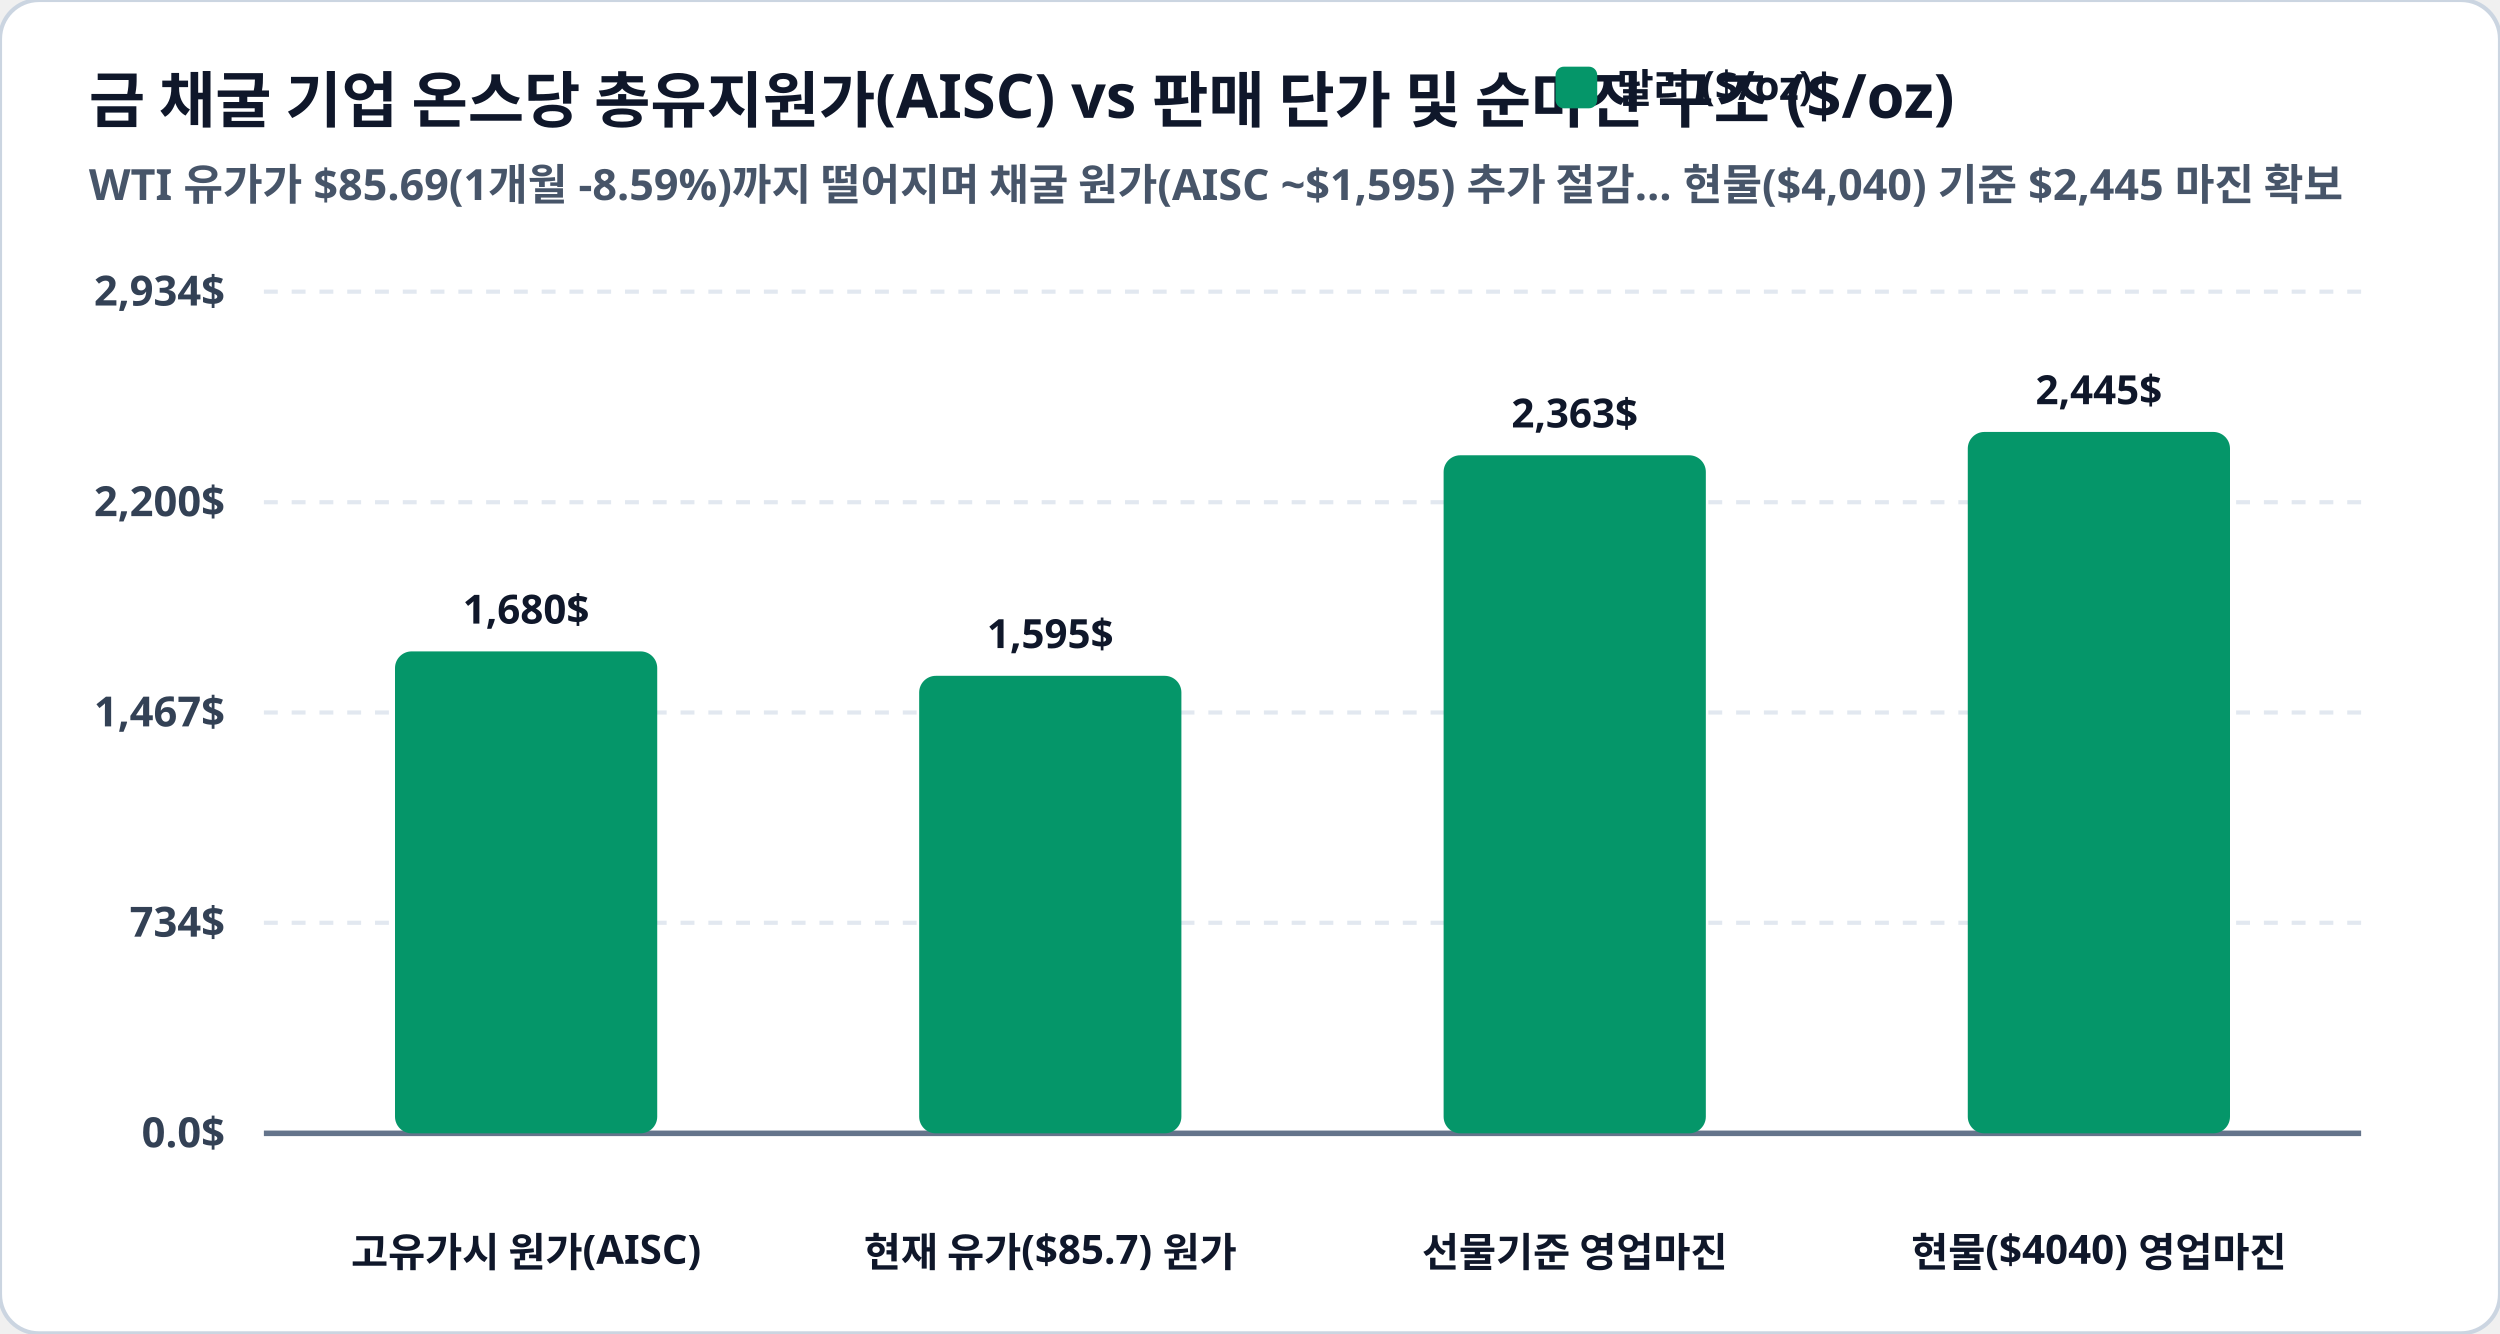
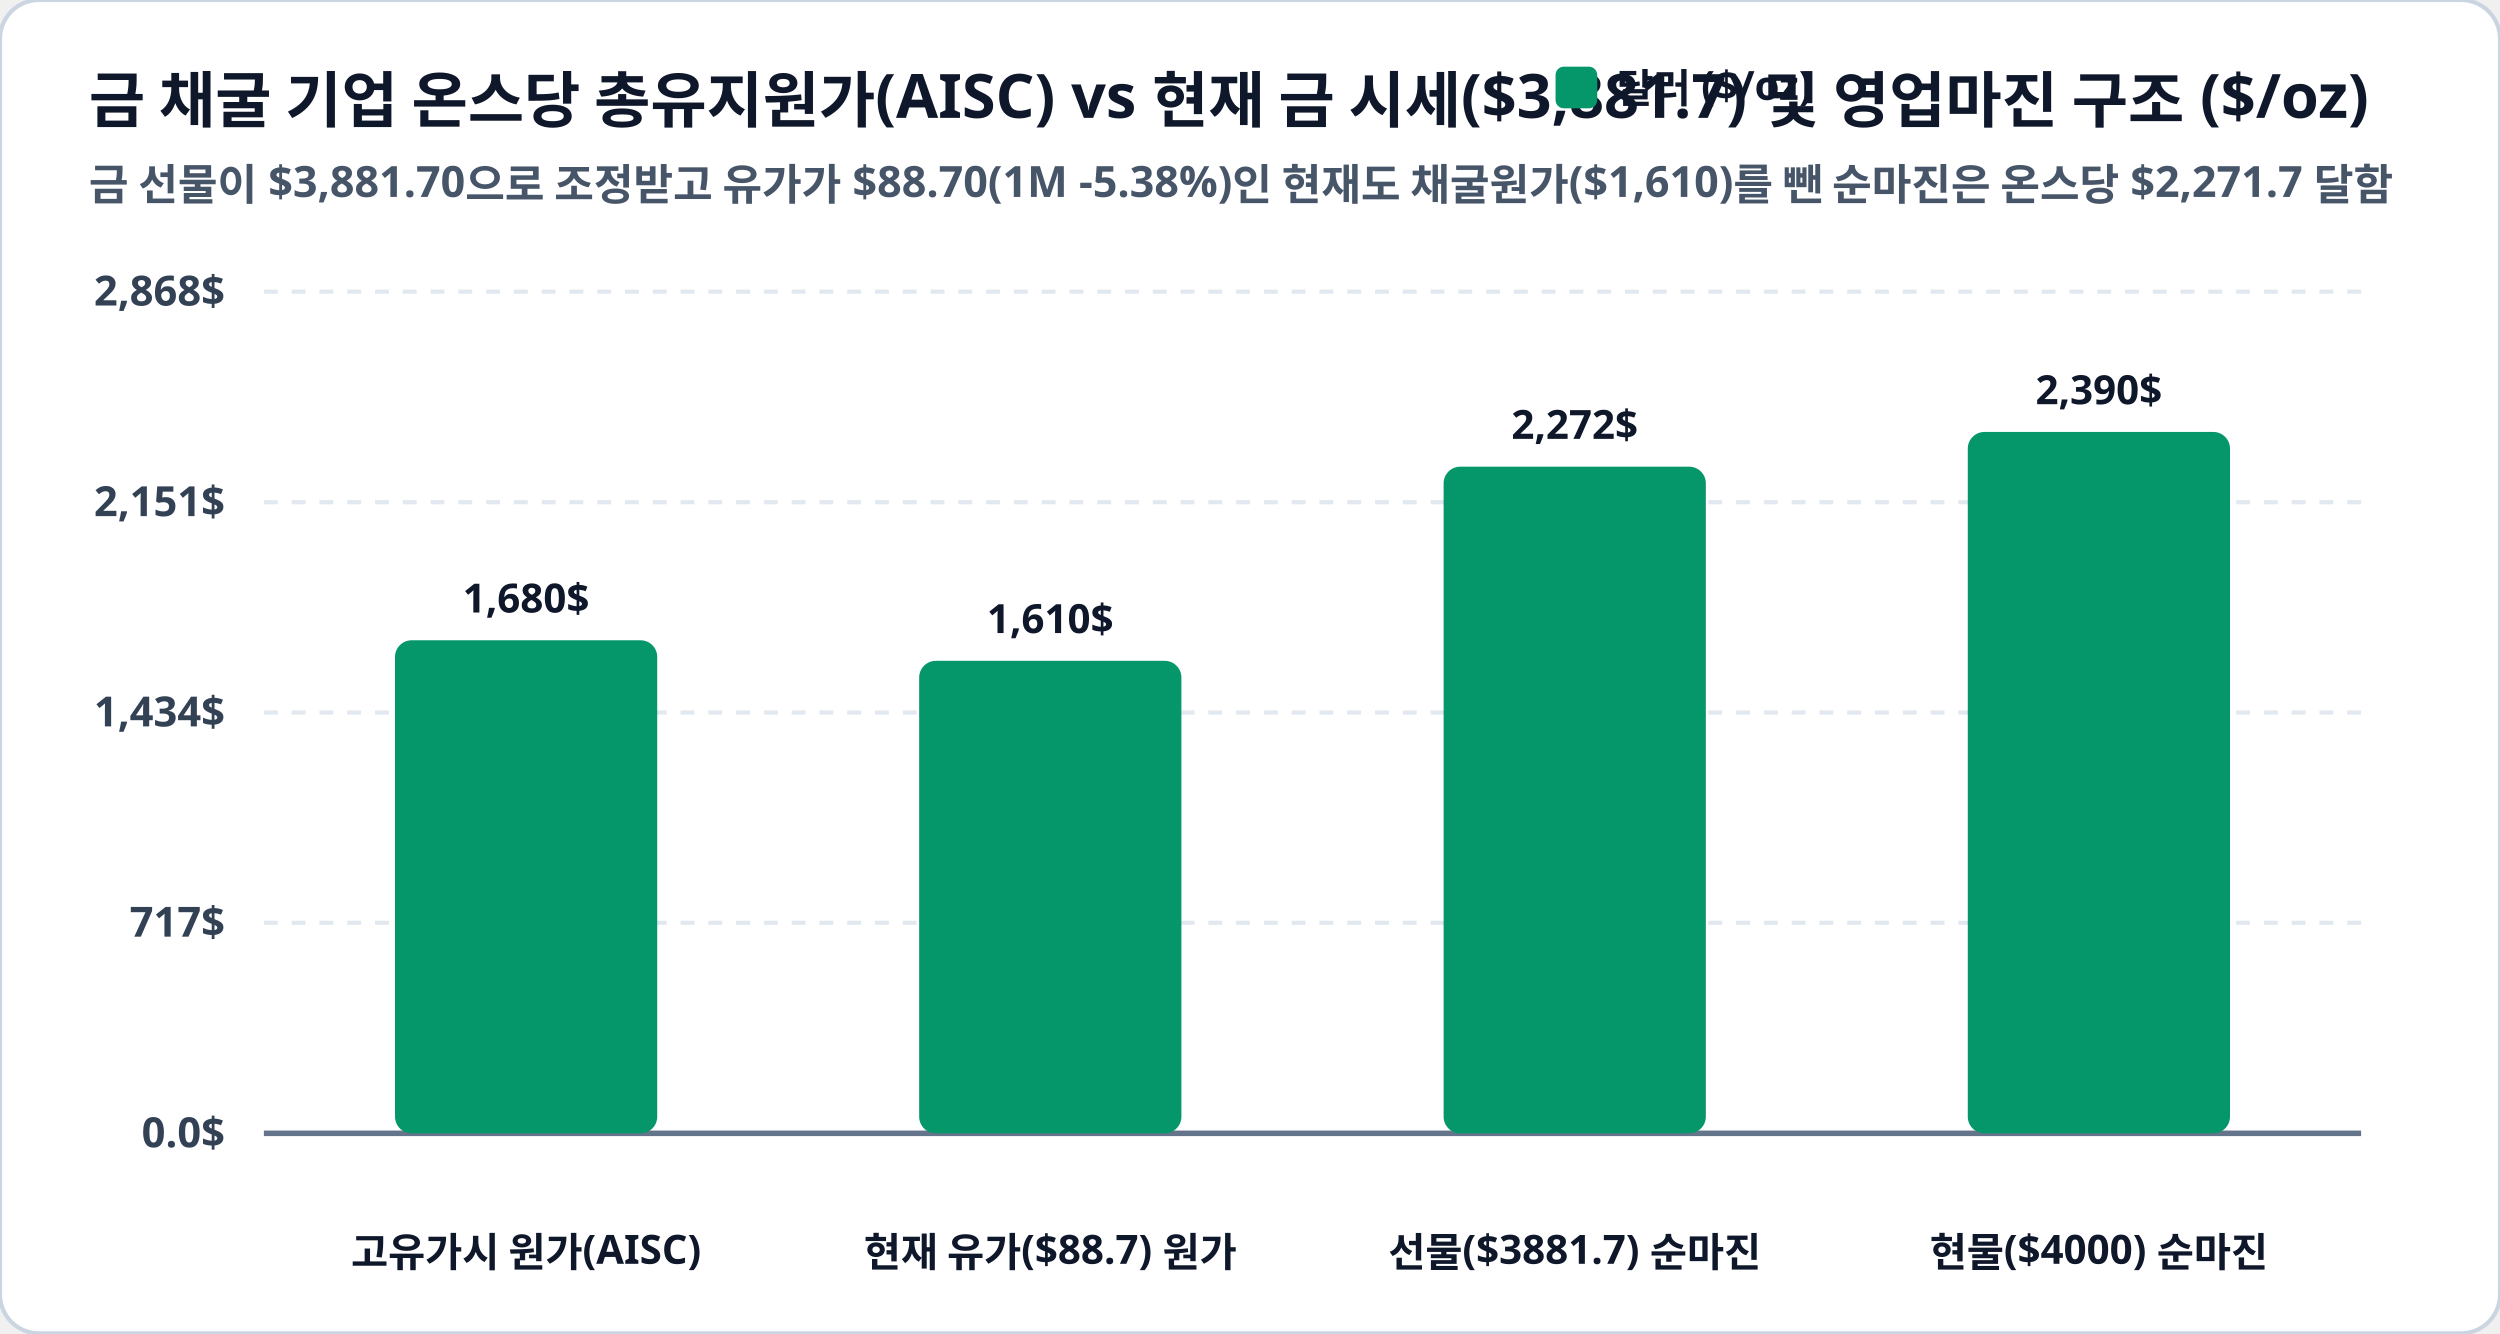
<svg xmlns="http://www.w3.org/2000/svg" viewBox="0 0 900 480" width="100%" height="100%">
  <rect width="900" height="480" rx="14" fill="#ffffff" stroke="#cbd5e1" stroke-width="1.5" />
-   <text x="32" y="44" fill="#0f172a" font-family="Pretendard, sans-serif" font-size="22" font-weight="900">금 채굴 기업 온스당 총유지원가(AISC) vs 판매 단가 및 순마진 구조 ($/oz)</text>
-   <text x="32" y="72" fill="#475569" font-family="Pretendard, sans-serif" font-size="15.5" font-weight="600">WTI 유가가 $85.69(1개월 -8.59%)까지 떨어지며 채굴 원가(AISC ~$1,595) 추가 절감… 현물($4,040) 기준 $2,445 마진 확보</text>
+   <text x="32" y="44" fill="#0f172a" font-family="Pretendard, sans-serif" font-size="22" font-weight="900">금 채굴 기업 온스당 총유지원가(AISC) vs 현재 금 시세($3,881.7) 및 영업마진 구조 ($/oz)</text>
+   <text x="32" y="72" fill="#475569" font-family="Pretendard, sans-serif" font-size="15.5" font-weight="600">금 선물이 $3,881.70으로 조정받고 유가가 $88.70(1M -5.38%)인 현재도 채굴원가($1,610)를 뺀 순마진은 온스당 $2,271.7 달함</text>
  <rect x="560" y="24" width="15" height="15" rx="3" fill="#059669" />
  <text x="582" y="37" fill="#0f172a" font-family="Pretendard, sans-serif" font-size="14.5" font-weight="800">달러 ($/oz)</text>
  <line x1="95" y1="105.0" x2="850" y2="105.0" stroke="#e2e8f0" stroke-width="1.5" stroke-dasharray="5,5" />
-   <text x="81" y="110.0" fill="#334155" font-family="Pretendard, sans-serif" font-size="15" font-weight="700" text-anchor="end">2,934$</text>
+   <text x="81" y="110.0" fill="#334155" font-family="Pretendard, sans-serif" font-size="15" font-weight="700" text-anchor="end">2,868$</text>
  <line x1="95" y1="180.8" x2="850" y2="180.8" stroke="#e2e8f0" stroke-width="1.5" stroke-dasharray="5,5" />
-   <text x="81" y="185.8" fill="#334155" font-family="Pretendard, sans-serif" font-size="15" font-weight="700" text-anchor="end">2,200$</text>
+   <text x="81" y="185.8" fill="#334155" font-family="Pretendard, sans-serif" font-size="15" font-weight="700" text-anchor="end">2,151$</text>
  <line x1="95" y1="256.5" x2="850" y2="256.5" stroke="#e2e8f0" stroke-width="1.5" stroke-dasharray="5,5" />
-   <text x="81" y="261.5" fill="#334155" font-family="Pretendard, sans-serif" font-size="15" font-weight="700" text-anchor="end">1,467$</text>
+   <text x="81" y="261.5" fill="#334155" font-family="Pretendard, sans-serif" font-size="15" font-weight="700" text-anchor="end">1,434$</text>
  <line x1="95" y1="332.2" x2="850" y2="332.2" stroke="#e2e8f0" stroke-width="1.5" stroke-dasharray="5,5" />
-   <text x="81" y="337.2" fill="#334155" font-family="Pretendard, sans-serif" font-size="15" font-weight="700" text-anchor="end">734$</text>
+   <text x="81" y="337.2" fill="#334155" font-family="Pretendard, sans-serif" font-size="15" font-weight="700" text-anchor="end">717$</text>
  <line x1="95" y1="408.0" x2="850" y2="408.0" stroke="#e2e8f0" stroke-width="1.5" stroke-dasharray="5,5" />
  <text x="81" y="413.0" fill="#334155" font-family="Pretendard, sans-serif" font-size="15" font-weight="700" text-anchor="end">0.0$</text>
  <line x1="95" y1="408.0" x2="850" y2="408.0" stroke="#64748b" stroke-width="2" />
-   <rect x="142.2" y="234.5" width="94.4" height="173.5" rx="6" fill="#059669" />
-   <text x="189.4" y="224.5" fill="#0f172a" font-family="Pretendard, sans-serif" font-size="14.5" font-weight="800" text-anchor="middle">1,680$</text>
+   <rect x="142.2" y="230.5" width="94.4" height="177.5" rx="6" fill="#059669" />
+   <text x="189.4" y="220.5" fill="#0f172a" font-family="Pretendard, sans-serif" font-size="14.5" font-weight="800" text-anchor="middle">1,680$</text>
  <text x="189.4" y="456" fill="#0f172a" font-family="Pretendard, sans-serif" font-size="14.5" font-weight="800" text-anchor="middle">고유가시 원가(AISC)</text>
-   <rect x="330.9" y="243.3" width="94.4" height="164.7" rx="6" fill="#059669" />
-   <text x="378.1" y="233.3" fill="#0f172a" font-family="Pretendard, sans-serif" font-size="14.5" font-weight="800" text-anchor="middle">1,595$</text>
-   <text x="378.1" y="456" fill="#0f172a" font-family="Pretendard, sans-serif" font-size="14.5" font-weight="800" text-anchor="middle">현재 유가($85.7) 원가</text>
-   <rect x="519.7" y="163.9" width="94.4" height="244.1" rx="6" fill="#059669" />
-   <text x="566.9" y="153.9" fill="#0f172a" font-family="Pretendard, sans-serif" font-size="14.5" font-weight="800" text-anchor="middle">2,363$</text>
-   <text x="566.9" y="456" fill="#0f172a" font-family="Pretendard, sans-serif" font-size="14.5" font-weight="800" text-anchor="middle">선물기준 영업마진</text>
+   <rect x="330.9" y="237.9" width="94.4" height="170.1" rx="6" fill="#059669" />
+   <text x="378.1" y="227.9" fill="#0f172a" font-family="Pretendard, sans-serif" font-size="14.5" font-weight="800" text-anchor="middle">1,610$</text>
+   <text x="378.1" y="456" fill="#0f172a" font-family="Pretendard, sans-serif" font-size="14.5" font-weight="800" text-anchor="middle">현재 유가($88.7) 원가</text>
+   <rect x="519.7" y="168.0" width="94.4" height="240.0" rx="6" fill="#059669" />
+   <text x="566.9" y="158.0" fill="#0f172a" font-family="Pretendard, sans-serif" font-size="14.5" font-weight="800" text-anchor="middle">2,272$</text>
+   <text x="566.9" y="456" fill="#0f172a" font-family="Pretendard, sans-serif" font-size="14.5" font-weight="800" text-anchor="middle">선물($3881.7) 순마진</text>
  <rect x="708.4" y="155.5" width="94.4" height="252.5" rx="6" fill="#059669" />
-   <text x="755.6" y="145.5" fill="#0f172a" font-family="Pretendard, sans-serif" font-size="14.5" font-weight="800" text-anchor="middle">2,445$</text>
-   <text x="755.6" y="456" fill="#0f172a" font-family="Pretendard, sans-serif" font-size="14.5" font-weight="800" text-anchor="middle">현물($4040) 영업마진</text>
+   <text x="755.6" y="145.5" fill="#0f172a" font-family="Pretendard, sans-serif" font-size="14.5" font-weight="800" text-anchor="middle">2,390$</text>
+   <text x="755.6" y="456" fill="#0f172a" font-family="Pretendard, sans-serif" font-size="14.5" font-weight="800" text-anchor="middle">현물($4000) 순마진</text>
</svg>
